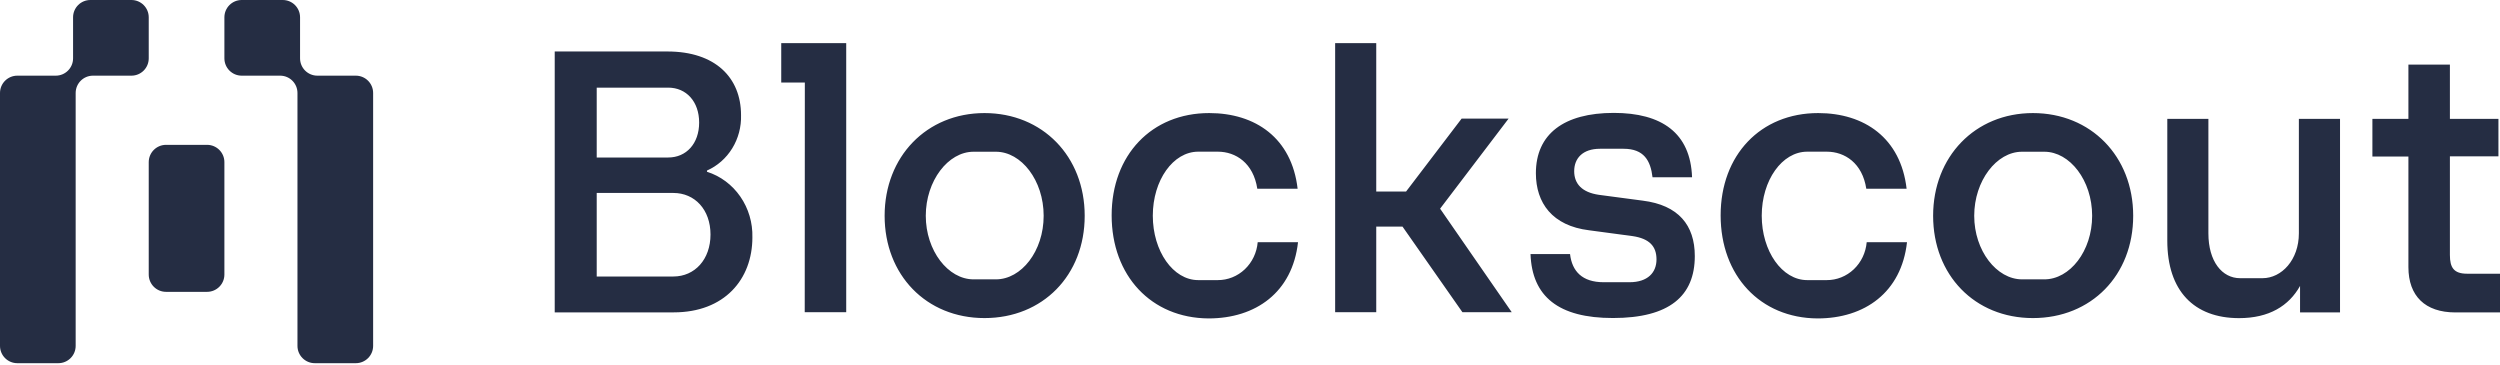
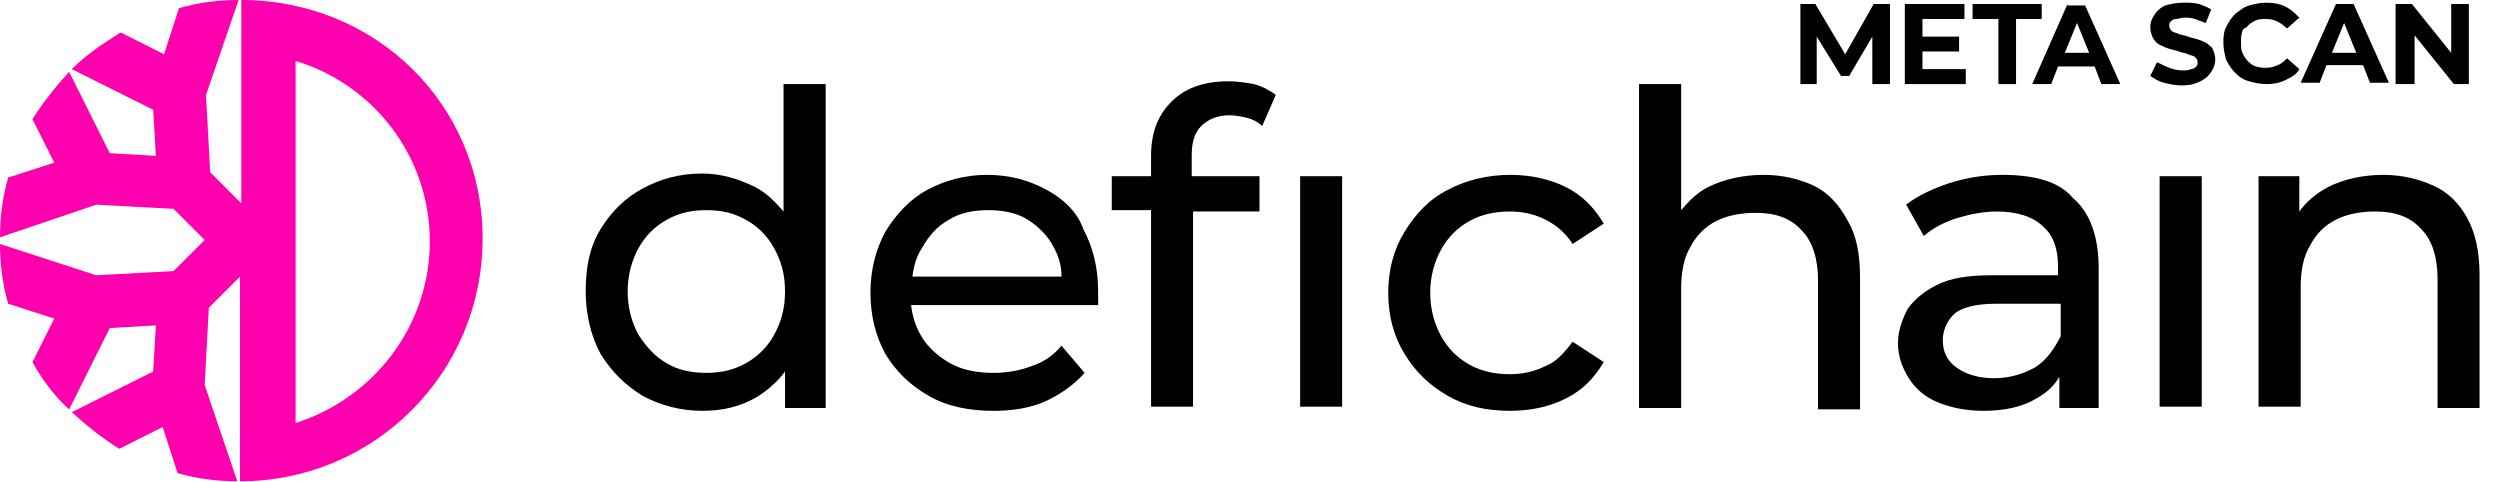
- <svg xmlns="http://www.w3.org/2000/svg" fill="none" height="73" viewBox="0 0 500 73" width="500">
-   <path clip-rule="evenodd" d="m26.284 0c1.913 0 3.463 1.55 3.463 3.463v8.207c0 1.913-1.55 3.463-3.463 3.463h-7.688c-1.913 0-3.463 1.55-3.463 3.463v50.578c0 1.913-1.55 3.463-3.463 3.463h-8.207c-1.913 0-3.463-1.55-3.463-3.463v-50.578c0-1.913 1.55-3.463 3.463-3.463h7.688c1.913 0 3.463-1.55 3.463-3.463v-8.207c0-1.913 1.55-3.463 3.463-3.463zm30.265 0c1.913 0 3.463 1.55 3.463 3.463v8.207c0 1.913 1.55 3.463 3.463 3.463h7.688c1.913 0 3.463 1.55 3.463 3.463v50.578c0 1.913-1.55 3.463-3.463 3.463h-8.207c-1.913 0-3.463-1.55-3.463-3.463v-50.578c0-1.913-1.55-3.463-3.463-3.463h-7.688c-1.913 0-3.463-1.55-3.463-3.463v-8.207c0-1.913 1.55-3.463 3.463-3.463zm-15.133 28.968c1.913 0 3.463 1.55 3.463 3.463v22.475c0 1.913-1.55 3.463-3.463 3.463h-8.207c-1.913 0-3.463-1.55-3.463-3.463v-22.475c0-1.913 1.55-3.463 3.463-3.463zm114.832-12.466h4.719l-.022 45.938h8.298v-53.809h-12.995zm-22.758-6.207h-22.546v52.179h23.798c10.143 0 15.735-6.602 15.735-14.998.077-2.921-.77-5.788-2.411-8.159s-3.984-4.115-6.67-4.964v-.244c2.077-.917 3.838-2.467 5.054-4.445 1.215-1.978 1.828-4.293 1.757-6.641 0-7.511-5.167-12.727-14.717-12.727zm6.34 14.218c0 4.215-2.583 6.987-6.184 6.987h-14.303v-13.973h14.303c3.601 0 6.184 2.771 6.184 6.987zm2.271 22.392c0 4.972-3.132 8.396-7.437 8.396h-15.321v-16.71h15.321c4.305 0 7.437 3.342 7.437 8.314zm34.824-3.749c0-11.819 8.388-20.541 19.974-20.541s20.04 8.64 20.04 20.541c0 11.901-8.376 20.459-20.04 20.459s-19.974-8.64-19.974-20.459zm17.782 12.716h4.473c5.089 0 9.551-5.624 9.551-12.716s-4.473-12.809-9.551-12.809h-4.473c-5.088 0-9.551 5.822-9.551 12.809s4.463 12.716 9.551 12.716zm47.126-33.257c-11.507 0-19.503 8.396-19.503 20.459s7.906 20.541 19.38 20.611c9.439 0 16.775-5.217 17.894-15.243h-8.064c-.176 2.076-1.095 4.006-2.573 5.41-1.479 1.404-3.41 2.178-5.411 2.17h-3.915c-5.01 0-9.08-5.776-9.08-12.879s4.07-12.809 9.08-12.809h3.915c3.601 0 7.123 2.282 7.906 7.418h8.063c-1.174-10.166-8.454-15.138-17.692-15.138zm25.196-13.985h8.22v29.682h5.961l11.116-14.591h9.394l-13.7 18.014 14.326 20.704h-9.863l-11.978-17.117h-5.256v17.117h-8.22zm46.981 42.188h-7.906c.302 8.477 5.592 12.797 16.495 12.786 11.273 0 16.361-4.402 16.361-12.39 0-6.195-3.288-10.189-10.411-11.085l-8.779-1.165c-3.366-.489-4.932-2.201-4.932-4.728 0-2.527 1.644-4.483 5.167-4.483h4.708c4.071 0 5.401 2.364 5.793 5.706h7.906c-.301-8.885-6.094-12.879-15.656-12.879-9.987 0-15.579 4.239-15.579 12.064 0 5.95 3.288 10.515 10.647 11.412l8.701 1.165c3.366.501 4.775 2.049 4.775 4.658 0 2.608-1.722 4.565-5.402 4.565h-5.178c-4.283 0-6.318-2.201-6.71-5.624zm30.117-7.744c0-12.064 7.985-20.459 19.504-20.459 9.237 0 16.518 4.972 17.692 15.138h-8.063c-.783-5.135-4.306-7.418-7.907-7.418h-3.914c-5.021 0-9.092 5.706-9.092 12.809s4.071 12.879 9.092 12.879h3.914c2.001.008 3.932-.766 5.411-2.17s2.397-3.335 2.574-5.41h8.063c-1.118 10.026-8.455 15.243-17.893 15.243-11.463-.07-19.381-8.547-19.381-20.611zm62.459-20.459c-11.586 0-19.962 8.722-19.962 20.541 0 11.819 8.286 20.459 19.962 20.459 11.675 0 20.052-8.559 20.052-20.459 0-11.901-8.466-20.541-20.052-20.541zm2.281 33.257h-4.451c-5.088 0-9.573-5.729-9.573-12.716s4.463-12.809 9.551-12.809h4.473c5.089 0 9.562 5.717 9.562 12.809s-4.473 12.716-9.562 12.716zm24.592-7.744v-24.36h8.22v22.905c0 5.624 2.74 8.966 6.341 8.966h4.473c3.836 0 7.281-3.668 7.281-8.966v-22.905h8.231v38.718h-7.996v-5.298c-2.237 3.994-6.185 6.439-12.213 6.439-9.013-.012-14.337-5.473-14.337-15.499zm48.223-16.826v22.125c0 5.787 3.355 9.048 9.371 9.059h8.947v-7.744h-6.576c-2.661 0-3.444-1.223-3.444-3.749v-19.726h9.707v-7.499h-9.707v-10.853h-8.298v10.853h-7.202v7.534z" fill="#252d43" fill-rule="evenodd" />
+ <svg xmlns="http://www.w3.org/2000/svg" width="187" height="36">
+   <g class="layer">
+     <path d="m58.61,15.82c-0.6,-0.71 -1.31,-1.42 -2.13,-1.83c-1.21,-0.6 -2.53,-1.01 -3.95,-1.01c-1.72,0 -3.14,0.41 -4.46,1.12c-1.32,0.71 -2.33,1.72 -3.15,3.04c-0.81,1.32 -1.11,2.84 -1.11,4.66c0,1.73 0.4,3.35 1.11,4.67c0.82,1.32 1.83,2.33 3.15,3.14c1.32,0.71 2.84,1.12 4.46,1.12c1.52,0 2.84,-0.31 4.06,-1.02c0.81,-0.5 1.52,-1.11 2.13,-1.92l0,2.73l3.04,0l0,-24.23l-3.15,0l0,9.53zm-0.71,9.23c-0.5,0.91 -1.21,1.62 -2.13,2.13c-0.91,0.5 -1.82,0.71 -2.94,0.71c-1.11,0 -2.13,-0.21 -2.94,-0.71c-0.91,-0.51 -1.52,-1.22 -2.13,-2.13c-0.5,-0.92 -0.81,-2.03 -0.81,-3.25c0,-1.21 0.31,-2.33 0.81,-3.24c0.51,-0.92 1.22,-1.63 2.13,-2.13c0.92,-0.51 1.83,-0.71 2.94,-0.71c1.12,0 2.03,0.2 2.94,0.71c0.92,0.5 1.63,1.21 2.13,2.13c0.51,0.91 0.82,1.92 0.82,3.24c0,1.32 -0.31,2.33 -0.82,3.25z" fill="#000000" id="svg_1" />
+     <path d="m78.29,14.2c-1.32,-0.71 -2.74,-1.12 -4.46,-1.12c-1.63,0 -3.15,0.41 -4.47,1.12c-1.31,0.71 -2.33,1.82 -3.14,3.14c-0.71,1.32 -1.11,2.84 -1.11,4.56c0,1.73 0.4,3.25 1.11,4.57c0.81,1.32 1.83,2.33 3.25,3.14c1.42,0.81 3.04,1.12 4.86,1.12c1.42,0 2.74,-0.21 3.86,-0.71c1.11,-0.51 2.13,-1.22 2.94,-2.13l-1.73,-2.03c-0.6,0.71 -1.31,1.22 -2.23,1.52c-0.81,0.31 -1.72,0.51 -2.84,0.51c-1.21,0 -2.33,-0.2 -3.24,-0.71c-0.91,-0.51 -1.73,-1.22 -2.23,-2.13c-0.41,-0.71 -0.61,-1.42 -0.71,-2.23l13.99,0c0,-0.1 0,-0.31 0,-0.51c0,-0.2 0,-0.3 0,-0.51c0,-1.82 -0.4,-3.34 -1.11,-4.66c-0.41,-1.22 -1.42,-2.23 -2.74,-2.94zm-7.3,2.23c0.81,-0.51 1.82,-0.71 2.94,-0.71c1.11,0 2.13,0.2 2.94,0.71c0.81,0.51 1.52,1.22 1.93,2.03c0.4,0.71 0.6,1.42 0.6,2.23l-11.15,0c0.1,-0.81 0.3,-1.52 0.71,-2.13c0.51,-0.91 1.11,-1.62 2.03,-2.13z" fill="#000000" id="svg_2" />
+     <path d="m100.39,13.18l-3.14,0l0,17.24l3.14,0l0,-17.24z" fill="#000000" id="svg_3" />
+     <path d="m91.88,6.08c-1.83,0 -3.25,0.51 -4.26,1.53c-1.02,1.01 -1.52,2.33 -1.52,4.05l0,1.52l-2.94,0l0,2.54l2.94,0l0,14.7l3.14,0l0,-14.6l4.97,0l0,-2.64l-5.07,0l0,-1.52c0,-1.01 0.2,-1.72 0.71,-2.23c0.51,-0.51 1.22,-0.81 2.13,-0.81c0.4,0 0.91,0.1 1.32,0.2c0.4,0.1 0.81,0.31 1.11,0.61l1.02,-2.33c-0.41,-0.31 -0.92,-0.61 -1.63,-0.81c-0.6,-0.1 -1.21,-0.21 -1.92,-0.21z" fill="#000000" id="svg_4" />
+     <path d="m109.92,16.53c0.92,-0.51 1.93,-0.71 3.05,-0.71c0.91,0 1.82,0.2 2.63,0.61c0.81,0.4 1.52,1.01 2.03,1.82l2.33,-1.52c-0.71,-1.21 -1.62,-2.13 -2.84,-2.74c-1.21,-0.6 -2.63,-0.91 -4.15,-0.91c-1.73,0 -3.35,0.41 -4.67,1.12c-1.42,0.71 -2.43,1.82 -3.24,3.14c-0.81,1.32 -1.22,2.84 -1.22,4.56c0,1.73 0.41,3.25 1.22,4.57c0.81,1.32 1.82,2.33 3.24,3.14c1.42,0.81 2.94,1.12 4.67,1.12c1.52,0 2.94,-0.31 4.15,-0.92c1.22,-0.6 2.13,-1.52 2.84,-2.73l-2.33,-1.52c-0.61,0.81 -1.22,1.52 -2.03,1.82c-0.81,0.41 -1.72,0.61 -2.63,0.61c-1.12,0 -2.13,-0.2 -3.05,-0.71c-0.91,-0.51 -1.62,-1.22 -2.12,-2.13c-0.51,-0.91 -0.82,-2.03 -0.82,-3.25c0,-1.21 0.31,-2.33 0.82,-3.24c0.5,-0.91 1.21,-1.62 2.12,-2.13z" fill="#000000" id="svg_5" />
+     <path d="m135.68,13.89c-1.11,-0.5 -2.33,-0.81 -3.75,-0.81c-1.52,0 -2.94,0.31 -4.16,0.91c-0.81,0.41 -1.42,1.02 -2.02,1.73l0,-9.43l-3.15,0l0,24.23l3.15,0l0,-8.92c0,-1.22 0.2,-2.33 0.7,-3.14c0.41,-0.82 1.12,-1.53 1.93,-1.93c0.81,-0.41 1.83,-0.61 2.94,-0.61c1.52,0 2.64,0.41 3.45,1.32c0.81,0.81 1.22,2.13 1.22,3.75l0,9.63l3.14,0l0,-9.93c0,-1.73 -0.3,-3.15 -0.91,-4.16c-0.71,-1.32 -1.52,-2.13 -2.54,-2.64z" fill="#000000" id="svg_6" />
+     <path d="m149.78,13.08c-1.42,0 -2.64,0.21 -3.95,0.61c-1.22,0.41 -2.34,0.91 -3.25,1.62l1.32,2.34c0.71,-0.61 1.52,-1.02 2.43,-1.32c1.02,-0.31 2.03,-0.51 3.05,-0.51c1.52,0 2.73,0.41 3.44,1.12c0.81,0.71 1.12,1.72 1.12,3.04l0,0.61l-4.97,0c-1.72,0 -3.04,0.2 -4.06,0.71c-1.01,0.5 -1.72,1.11 -2.23,1.82c-0.4,0.81 -0.71,1.62 -0.71,2.54c0,1.01 0.31,1.82 0.81,2.63c0.51,0.81 1.22,1.42 2.23,1.83c1.02,0.4 2.13,0.61 3.35,0.61c1.62,0 2.94,-0.31 3.96,-0.92c0.71,-0.4 1.31,-0.91 1.72,-1.62l0,2.33l2.94,0l0,-10.44c0,-2.33 -0.61,-4.16 -1.93,-5.27c-1.01,-1.22 -2.83,-1.73 -5.27,-1.73zm2.44,14.4c-0.92,0.51 -1.93,0.81 -3.05,0.81c-1.21,0 -2.13,-0.3 -2.84,-0.81c-0.71,-0.5 -1.01,-1.21 -1.01,-2.03c0,-0.71 0.3,-1.42 0.81,-1.92c0.51,-0.51 1.62,-0.81 3.14,-0.81l4.87,0l0,2.43c-0.51,1.01 -1.11,1.83 -1.92,2.33z" fill="#000000" id="svg_7" />
+     <path d="m164.69,13.18l-3.15,0l0,17.24l3.15,0l0,-17.24z" fill="#000000" id="svg_8" />
+     <path d="m184.56,16.33c-0.61,-1.12 -1.42,-1.93 -2.53,-2.44c-1.12,-0.5 -2.34,-0.81 -3.75,-0.81c-1.53,0 -2.95,0.31 -4.16,0.92c-0.92,0.5 -1.62,1.11 -2.13,1.82l0,-2.64l-3.05,0l0,17.24l3.15,0l0,-8.92c0,-1.22 0.2,-2.33 0.71,-3.14c0.4,-0.82 1.11,-1.53 1.93,-1.93c0.81,-0.41 1.82,-0.61 2.94,-0.61c1.52,0 2.63,0.41 3.44,1.32c0.82,0.81 1.22,2.13 1.22,3.75l0,9.63l3.14,0l0,-9.93c0,-1.73 -0.3,-3.15 -0.91,-4.26z" fill="#000000" id="svg_9" />
+     <path d="m22.11,31.64l0,-27.08c5.78,1.73 10.04,7.1 10.04,13.49c0,6.39 -4.26,11.76 -10.04,13.59zm-4.06,-31.64l0,15.21l-2.33,-2.33l-0.31,-5.78l2.44,-7.1c-1.52,0 -3.04,0.2 -4.46,0.61l-1.12,3.45l-3.24,-1.63c-1.32,0.82 -2.54,1.63 -3.66,2.74l6.09,3.04l0.2,3.45l-3.45,-0.2l-3.04,-6.09c-1.01,1.12 -1.92,2.24 -2.74,3.55l1.63,3.25l-3.45,1.11c-0.41,1.42 -0.61,2.95 -0.61,4.47l7.2,-2.44l5.78,0.31l2.33,2.33l-2.33,2.33l-5.78,0.31l-7.2,-2.34c0,1.52 0.2,3.05 0.61,4.47l3.45,1.11l-1.63,3.25c0.71,1.31 1.63,2.53 2.74,3.55l3.04,-6.09l3.45,-0.2l-0.2,3.45l-6.09,3.04c1.12,1.01 2.24,1.92 3.55,2.74l3.25,-1.63l1.11,3.45c1.42,0.41 2.95,0.61 4.47,0.61l-2.44,-7.2l0.31,-5.78l2.33,-2.33l0,15.31c10.04,0 18.15,-8.11 18.15,-18.15c0,-10.04 -8.01,-17.85 -18.05,-17.85z" fill="#FF00AF" id="svg_10" />
+     <path d="m138.02,4.06l-2.23,-3.76l-1.12,0l0,5.99l1.22,0l0,-3.55l1.82,2.94l0.61,0l1.73,-2.94l0,3.55l1.32,0l0,-5.99l-1.22,0l-2.13,3.76z" fill="#000000" id="svg_11" />
+     <path d="m143.8,3.85l2.74,0l0,-1.11l-2.74,0l0,-1.32l3.14,0l0,-1.12l-4.46,0l0,5.99l4.56,0l0,-1.12l-3.24,0l0,-1.32z" fill="#000000" id="svg_12" />
+     <path d="m152.72,0.3l-5.17,0l0,1.12l1.93,0l0,4.87l1.32,0l0,-4.87l1.92,0l0,-1.12z" fill="#000000" id="svg_13" />
+     <path d="m154.65,0.3l-2.64,5.99l1.42,0l0.51,-1.32l2.74,0l0.5,1.32l1.42,0l-2.63,-5.88l-1.32,0l0,-0.11zm-0.2,3.65l0.91,-2.23l0.91,2.23l-1.82,0z" fill="#000000" id="svg_14" />
+     <path d="m165.09,3.25c-0.2,-0.11 -0.4,-0.21 -0.71,-0.31c-0.3,-0.1 -0.5,-0.1 -0.7,-0.2c-0.21,-0.1 -0.51,-0.1 -0.71,-0.2c-0.21,-0.11 -0.41,-0.11 -0.51,-0.21c-0.1,-0.1 -0.2,-0.2 -0.2,-0.4c0,-0.1 0,-0.21 0.1,-0.31c0.1,-0.1 0.2,-0.2 0.4,-0.2c0.21,0 0.41,-0.1 0.61,-0.1c0.31,0 0.51,0 0.81,0.1c0.31,0.1 0.51,0.2 0.81,0.3l0.41,-1.01c-0.31,-0.2 -0.61,-0.3 -0.91,-0.41c-0.41,-0.1 -0.71,-0.1 -1.12,-0.1c-0.61,0 -1.01,0.1 -1.42,0.21c-0.4,0.2 -0.61,0.4 -0.81,0.71c-0.2,0.3 -0.3,0.6 -0.3,0.91c0,0.3 0.1,0.61 0.2,0.81c0.1,0.2 0.3,0.41 0.51,0.51c0.2,0.1 0.4,0.2 0.71,0.3c0.3,0.1 0.5,0.1 0.71,0.2c0.2,0.1 0.5,0.1 0.71,0.21c0.2,0.1 0.4,0.1 0.5,0.2c0.1,0.1 0.2,0.2 0.2,0.4c0,0.11 0,0.21 -0.1,0.31c-0.1,0.1 -0.2,0.2 -0.4,0.2c-0.2,0.1 -0.41,0.1 -0.61,0.1c-0.41,0 -0.71,-0.1 -1.01,-0.2c-0.31,-0.1 -0.61,-0.3 -0.92,-0.41l-0.5,1.02c0.3,0.2 0.6,0.4 1.01,0.51c0.41,0.1 0.91,0.2 1.32,0.2c0.61,0 1.01,-0.1 1.42,-0.31c0.4,-0.2 0.61,-0.4 0.81,-0.71c0.2,-0.3 0.3,-0.6 0.3,-0.91c0,-0.3 -0.1,-0.61 -0.2,-0.81c0,-0.1 -0.2,-0.2 -0.41,-0.4z" fill="#000000" id="svg_15" />
+     <path d="m168.13,1.93c0.21,-0.21 0.41,-0.31 0.61,-0.41c0.2,-0.1 0.51,-0.1 0.81,-0.1c0.31,0 0.61,0.1 0.82,0.2c0.2,0.1 0.5,0.31 0.7,0.51l0.92,-0.81c-0.31,-0.31 -0.61,-0.61 -1.02,-0.81c-0.4,-0.21 -0.91,-0.31 -1.42,-0.31c-0.5,0 -0.91,0.1 -1.31,0.21c-0.41,0.1 -0.71,0.4 -1.02,0.6c-0.3,0.31 -0.51,0.61 -0.71,1.02c-0.2,0.4 -0.2,0.81 -0.2,1.22c0,0.4 0.1,0.81 0.2,1.21c0.2,0.41 0.41,0.71 0.71,1.02c0.31,0.3 0.61,0.5 1.02,0.6c0.4,0.11 0.81,0.21 1.31,0.21c0.51,0 1.02,-0.1 1.42,-0.31c0.41,-0.2 0.81,-0.4 1.02,-0.81l-0.92,-0.81c-0.2,0.2 -0.4,0.41 -0.7,0.51c-0.21,0.1 -0.51,0.2 -0.82,0.2c-0.3,0 -0.5,0 -0.81,-0.1c-0.3,-0.1 -0.4,-0.2 -0.61,-0.41c-0.2,-0.2 -0.3,-0.4 -0.4,-0.61c-0.1,-0.2 -0.1,-0.5 -0.1,-0.81c0,-0.3 0,-0.5 0.1,-0.81c0.1,-0.3 0.3,-0.2 0.4,-0.4z" fill="#000000" id="svg_16" />
+     <path d="m174.73,0.3l-2.64,5.89l1.42,0l0.51,-1.32l2.74,0l0.51,1.32l1.42,0l-2.64,-5.89l-1.32,0zm-0.3,3.65l0.91,-2.23l0.91,2.23l-1.82,0z" fill="#000000" id="svg_17" />
+     <path d="m183.35,0.3l0,3.65l-2.94,-3.65l-1.22,0l0,5.99l1.42,0l0,-3.65l2.94,3.65l1.12,0l0,-5.99l-1.32,0z" fill="#000000" id="svg_18" />
+   </g>
</svg>
